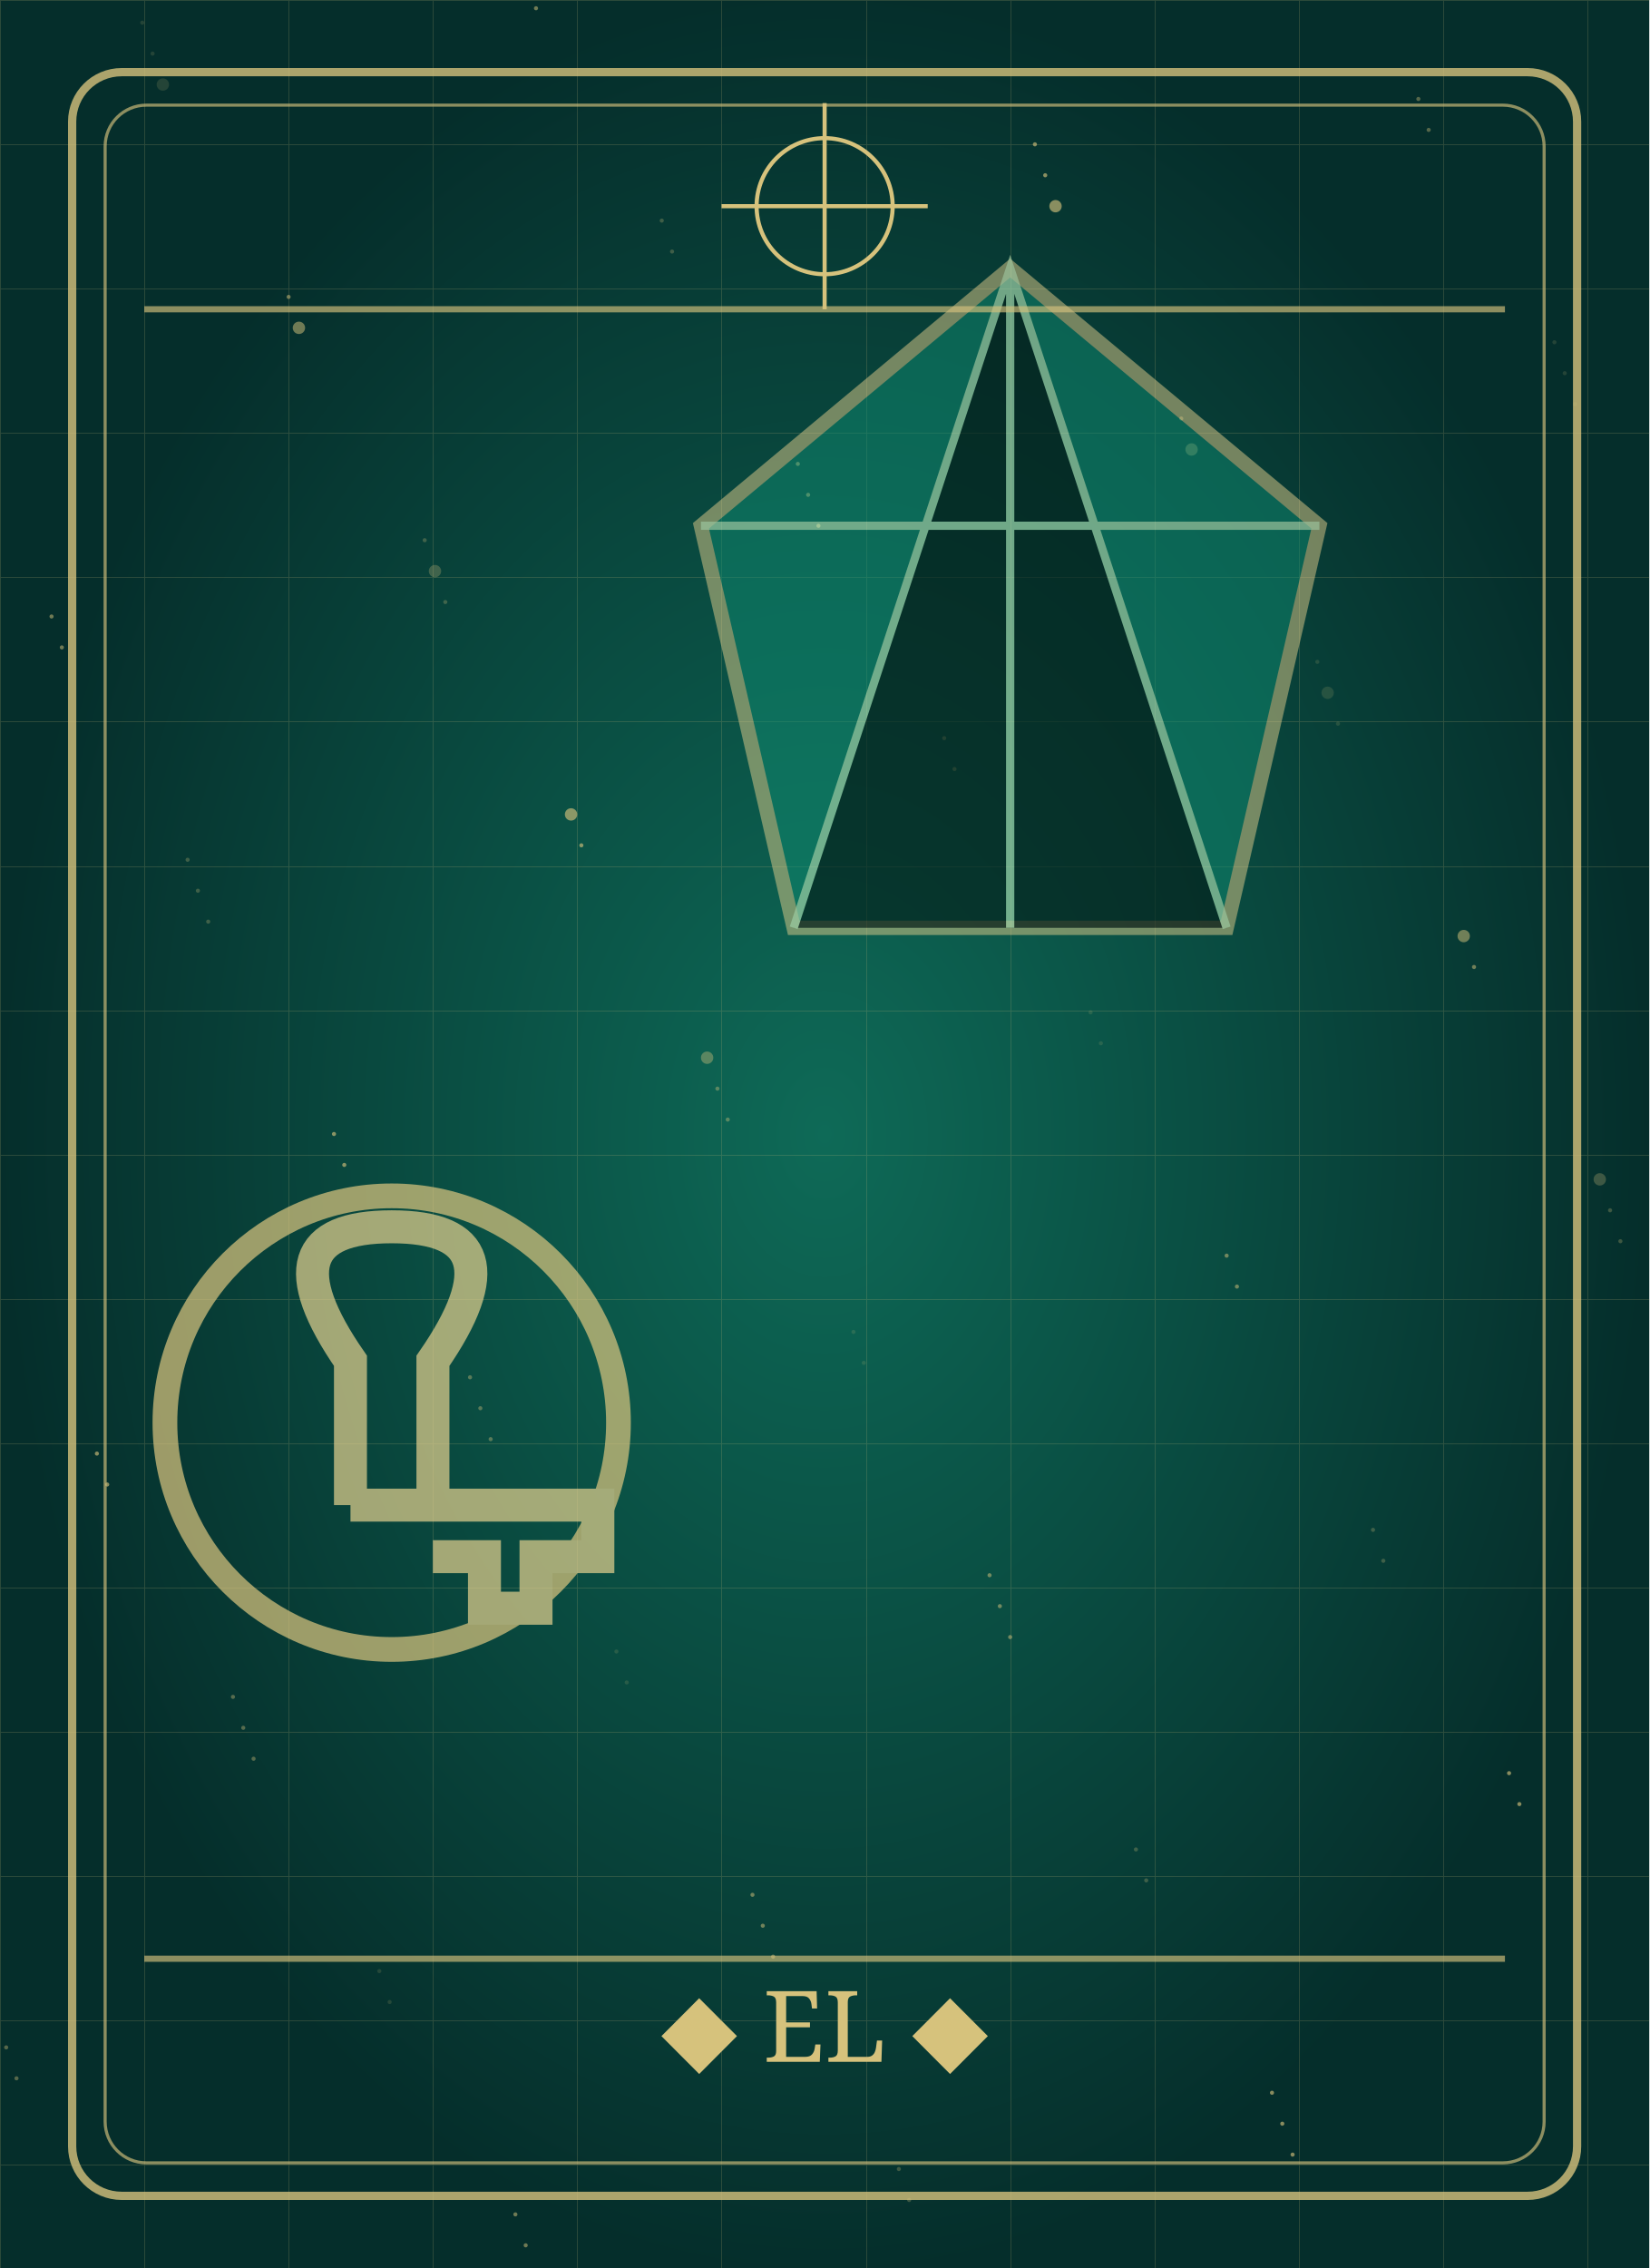
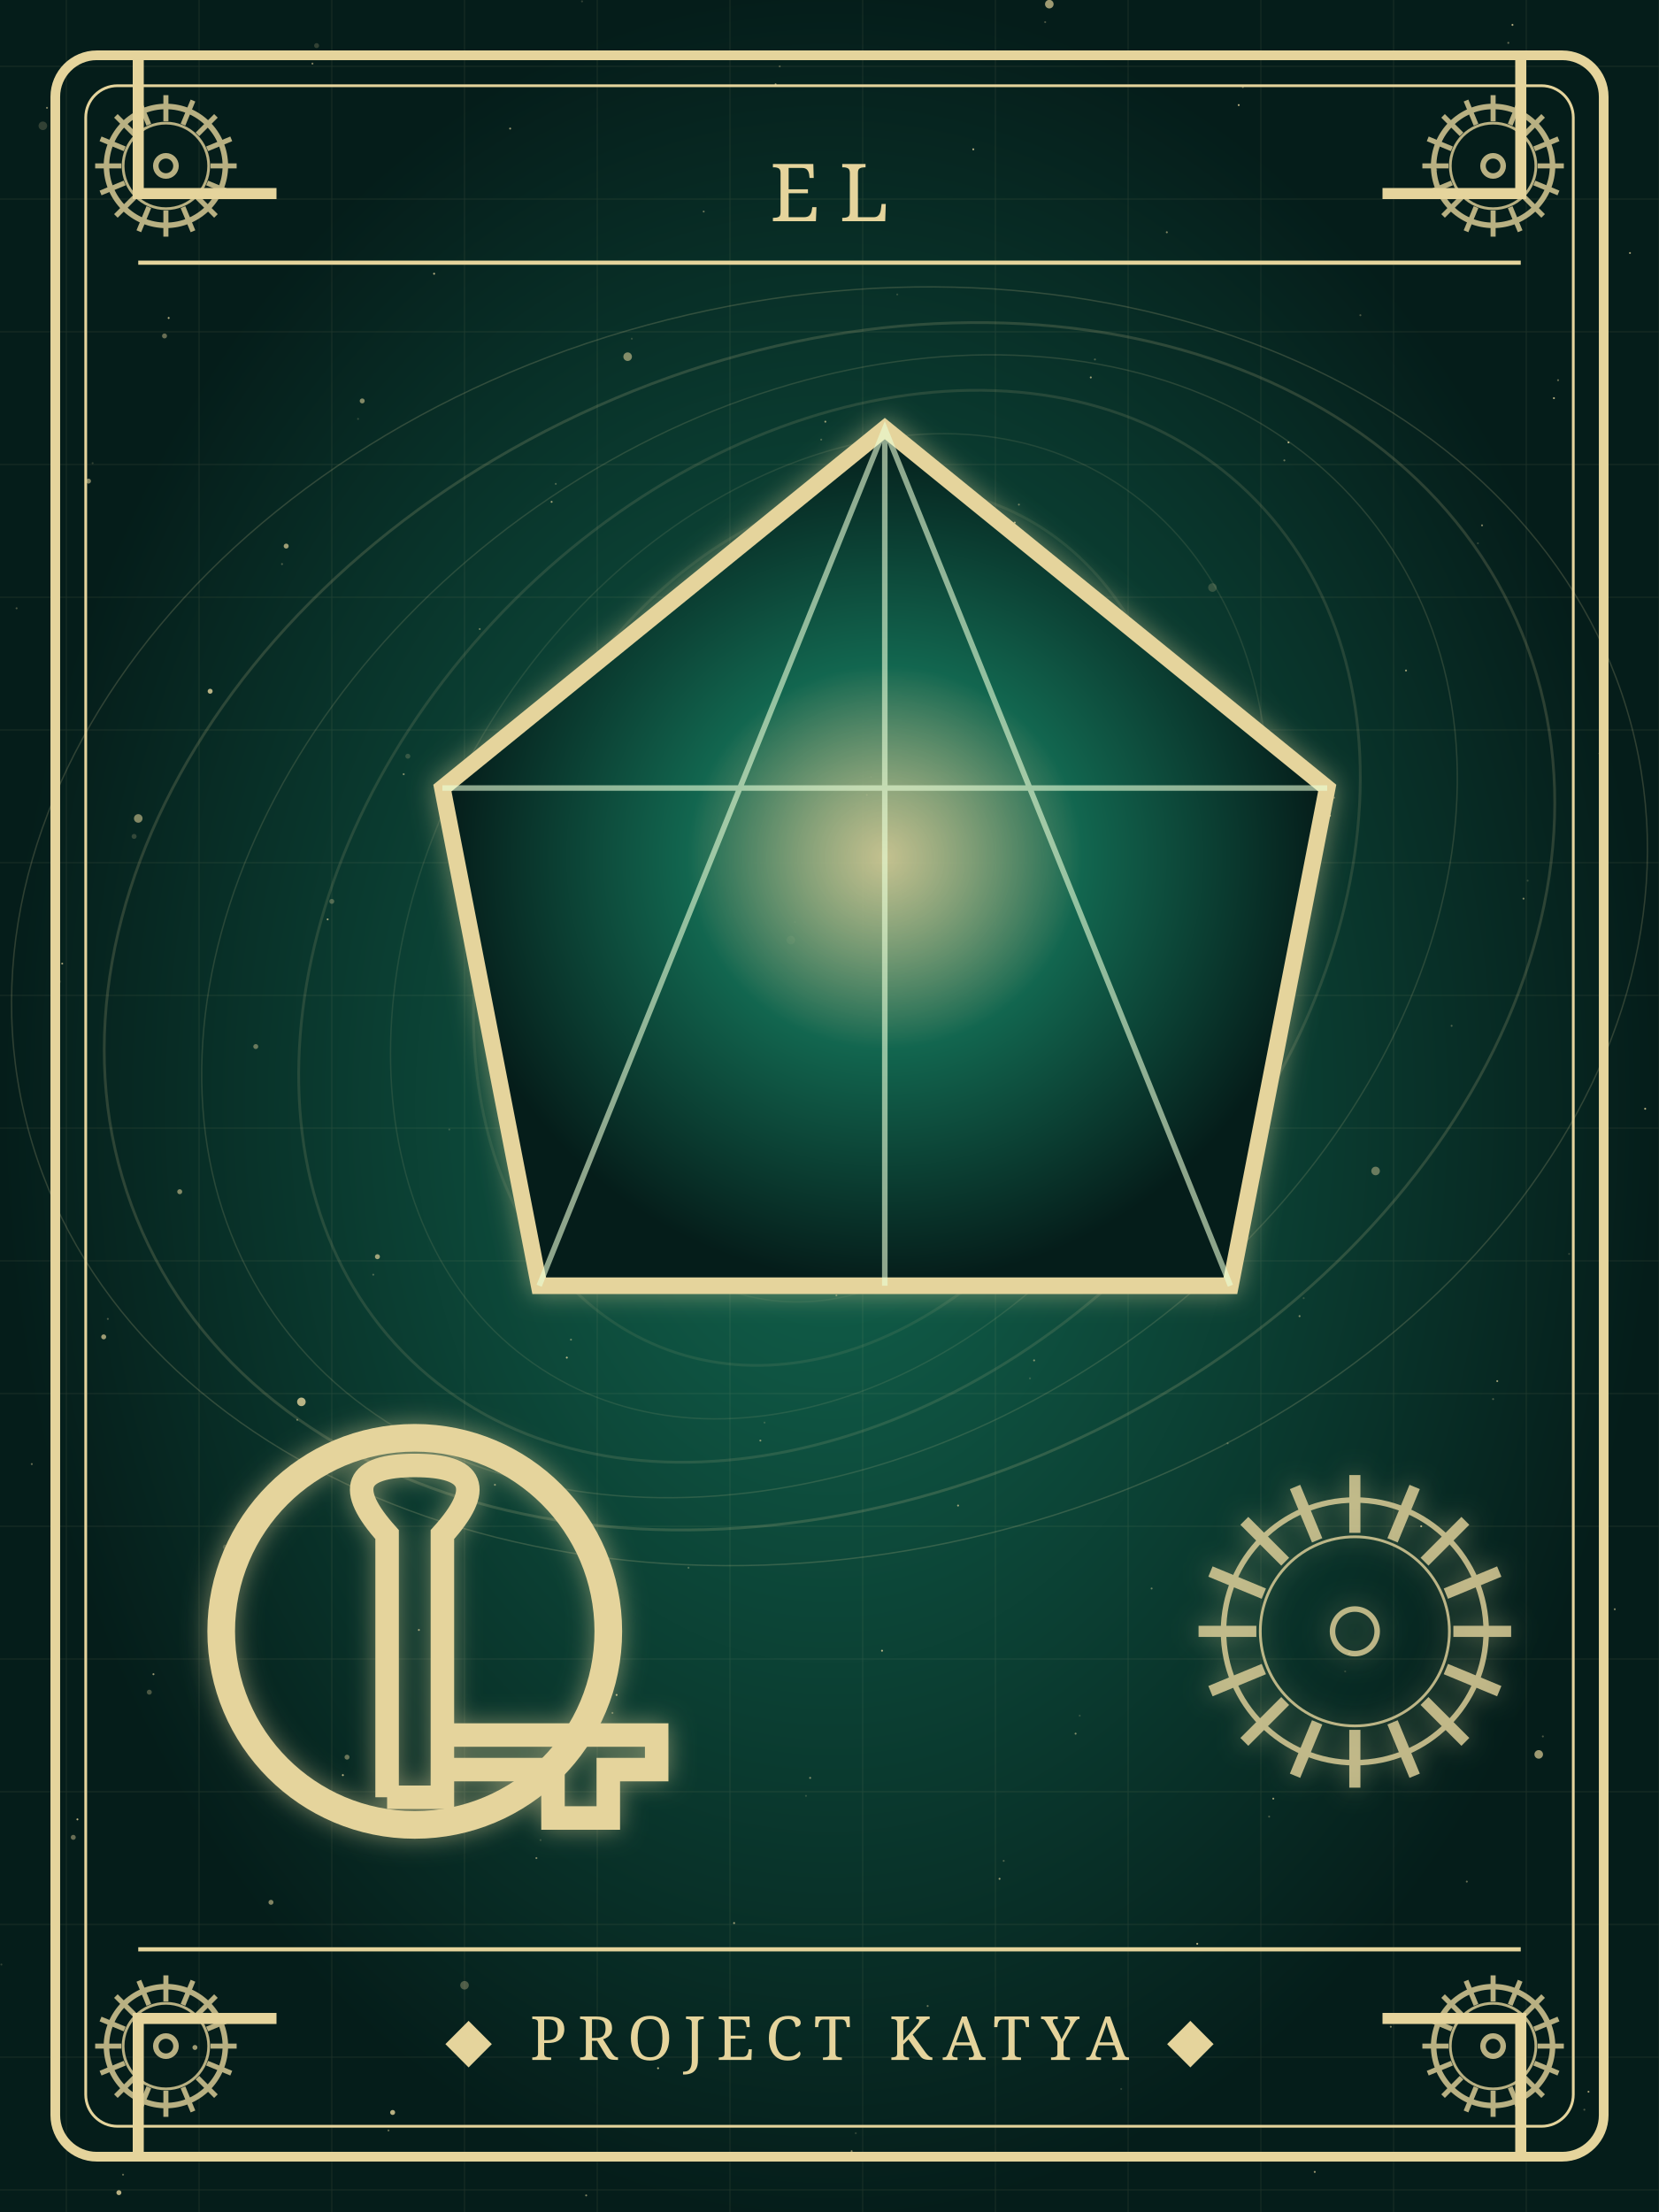
- <svg xmlns="http://www.w3.org/2000/svg" viewBox="0 0 800 1100">
+ <svg xmlns="http://www.w3.org/2000/svg" viewBox="0 0 1200 1600">
  <defs>
-     <radialGradient id="g">
-       <stop stop-color="#0e6a57" />
-       <stop offset="1" stop-color="#052e2b" />
+     <radialGradient id="bg">
+       <stop stop-color="#12664f" />
+       <stop offset="1" stop-color="#051d1a" />
    </radialGradient>
-     <pattern id="mesh" width="70" height="70" patternUnits="userSpaceOnUse">
-       <path d="M70 0H0V70" fill="none" stroke="#d6c27c" stroke-width=".8" opacity=".2" />
+     <radialGradient id="planet">
+       <stop stop-color="#e5d49c" stop-opacity=".75" />
+       <stop offset=".45" stop-color="#12664f" />
+       <stop offset="1" stop-color="#051d1a" />
+     </radialGradient>
+     <pattern id="stars" width="96" height="96" patternUnits="userSpaceOnUse">
+       <path d="M0 48H96M48 0V96" stroke="#e5d49c" stroke-width=".5" opacity=".12" />
    </pattern>
+     <filter id="glow">
+       <feGaussianBlur stdDeviation="9" />
+     </filter>
  </defs>
-   <rect width="800" height="1100" fill="url(#g)" />
-   <rect width="800" height="1100" fill="url(#mesh)" />
-   <circle cx="79" cy="41" r="3" fill="#d6c27c" opacity="0.15" />
-   <circle cx="216" cy="292" r="1" fill="#d6c27c" opacity="0.27" />
-   <circle cx="353" cy="543" r="1" fill="#d6c27c" opacity="0.39" />
-   <circle cx="490" cy="794" r="1" fill="#d6c27c" opacity="0.51" />
-   <circle cx="627" cy="1045" r="1" fill="#d6c27c" opacity="0.63" />
-   <circle cx="764" cy="196" r="1" fill="#d6c27c" opacity="0.15" />
-   <circle cx="101" cy="447" r="1" fill="#d6c27c" opacity="0.27" />
-   <circle cx="238" cy="698" r="1" fill="#d6c27c" opacity="0.39" />
-   <circle cx="375" cy="949" r="1" fill="#d6c27c" opacity="0.51" />
-   <circle cx="512" cy="100" r="3" fill="#d6c27c" opacity="0.63" />
-   <circle cx="649" cy="351" r="1" fill="#d6c27c" opacity="0.15" />
-   <circle cx="786" cy="602" r="1" fill="#d6c27c" opacity="0.27" />
-   <circle cx="123" cy="853" r="1" fill="#d6c27c" opacity="0.39" />
-   <circle cx="260" cy="4" r="1" fill="#d6c27c" opacity="0.51" />
-   <circle cx="397" cy="255" r="1" fill="#d6c27c" opacity="0.63" />
-   <circle cx="534" cy="506" r="1" fill="#d6c27c" opacity="0.15" />
-   <circle cx="671" cy="757" r="1" fill="#d6c27c" opacity="0.27" />
-   <circle cx="8" cy="1008" r="1" fill="#d6c27c" opacity="0.39" />
-   <circle cx="145" cy="159" r="3" fill="#d6c27c" opacity="0.51" />
-   <circle cx="282" cy="410" r="1" fill="#d6c27c" opacity="0.63" />
-   <circle cx="419" cy="661" r="1" fill="#d6c27c" opacity="0.15" />
-   <circle cx="556" cy="912" r="1" fill="#d6c27c" opacity="0.27" />
-   <circle cx="693" cy="63" r="1" fill="#d6c27c" opacity="0.39" />
-   <circle cx="30" cy="314" r="1" fill="#d6c27c" opacity="0.51" />
-   <circle cx="167" cy="565" r="1" fill="#d6c27c" opacity="0.63" />
-   <circle cx="304" cy="816" r="1" fill="#d6c27c" opacity="0.15" />
-   <circle cx="441" cy="1067" r="1" fill="#d6c27c" opacity="0.27" />
-   <circle cx="578" cy="218" r="3" fill="#d6c27c" opacity="0.39" />
-   <circle cx="715" cy="469" r="1" fill="#d6c27c" opacity="0.51" />
-   <circle cx="52" cy="720" r="1" fill="#d6c27c" opacity="0.63" />
-   <circle cx="189" cy="971" r="1" fill="#d6c27c" opacity="0.15" />
-   <circle cx="326" cy="122" r="1" fill="#d6c27c" opacity="0.27" />
-   <circle cx="463" cy="373" r="1" fill="#d6c27c" opacity="0.39" />
-   <circle cx="600" cy="624" r="1" fill="#d6c27c" opacity="0.51" />
-   <circle cx="737" cy="875" r="1" fill="#d6c27c" opacity="0.63" />
-   <circle cx="74" cy="26" r="1" fill="#d6c27c" opacity="0.15" />
-   <circle cx="211" cy="277" r="3" fill="#d6c27c" opacity="0.27" />
-   <circle cx="348" cy="528" r="1" fill="#d6c27c" opacity="0.39" />
-   <circle cx="485" cy="779" r="1" fill="#d6c27c" opacity="0.51" />
-   <circle cx="622" cy="1030" r="1" fill="#d6c27c" opacity="0.63" />
-   <circle cx="759" cy="181" r="1" fill="#d6c27c" opacity="0.15" />
-   <circle cx="96" cy="432" r="1" fill="#d6c27c" opacity="0.27" />
-   <circle cx="233" cy="683" r="1" fill="#d6c27c" opacity="0.39" />
-   <circle cx="370" cy="934" r="1" fill="#d6c27c" opacity="0.51" />
-   <circle cx="507" cy="85" r="1" fill="#d6c27c" opacity="0.63" />
-   <circle cx="644" cy="336" r="3" fill="#d6c27c" opacity="0.15" />
-   <circle cx="781" cy="587" r="1" fill="#d6c27c" opacity="0.27" />
-   <circle cx="118" cy="838" r="1" fill="#d6c27c" opacity="0.39" />
-   <circle cx="255" cy="1089" r="1" fill="#d6c27c" opacity="0.51" />
-   <circle cx="392" cy="240" r="1" fill="#d6c27c" opacity="0.63" />
-   <circle cx="529" cy="491" r="1" fill="#d6c27c" opacity="0.15" />
-   <circle cx="666" cy="742" r="1" fill="#d6c27c" opacity="0.27" />
-   <circle cx="3" cy="993" r="1" fill="#d6c27c" opacity="0.39" />
-   <circle cx="140" cy="144" r="1" fill="#d6c27c" opacity="0.51" />
-   <circle cx="277" cy="395" r="3" fill="#d6c27c" opacity="0.63" />
-   <circle cx="414" cy="646" r="1" fill="#d6c27c" opacity="0.15" />
-   <circle cx="551" cy="897" r="1" fill="#d6c27c" opacity="0.27" />
-   <circle cx="688" cy="48" r="1" fill="#d6c27c" opacity="0.39" />
-   <circle cx="25" cy="299" r="1" fill="#d6c27c" opacity="0.51" />
-   <circle cx="162" cy="550" r="1" fill="#d6c27c" opacity="0.63" />
-   <circle cx="299" cy="801" r="1" fill="#d6c27c" opacity="0.15" />
-   <circle cx="436" cy="1052" r="1" fill="#d6c27c" opacity="0.27" />
-   <circle cx="573" cy="203" r="1" fill="#d6c27c" opacity="0.39" />
-   <circle cx="710" cy="454" r="3" fill="#d6c27c" opacity="0.51" />
-   <circle cx="47" cy="705" r="1" fill="#d6c27c" opacity="0.63" />
-   <circle cx="184" cy="956" r="1" fill="#d6c27c" opacity="0.15" />
-   <circle cx="321" cy="107" r="1" fill="#d6c27c" opacity="0.27" />
-   <circle cx="458" cy="358" r="1" fill="#d6c27c" opacity="0.39" />
-   <circle cx="595" cy="609" r="1" fill="#d6c27c" opacity="0.51" />
-   <circle cx="732" cy="860" r="1" fill="#d6c27c" opacity="0.63" />
-   <circle cx="69" cy="11" r="1" fill="#d6c27c" opacity="0.15" />
-   <circle cx="206" cy="262" r="1" fill="#d6c27c" opacity="0.27" />
-   <circle cx="343" cy="513" r="3" fill="#d6c27c" opacity="0.39" />
-   <circle cx="480" cy="764" r="1" fill="#d6c27c" opacity="0.51" />
-   <circle cx="617" cy="1015" r="1" fill="#d6c27c" opacity="0.63" />
-   <circle cx="754" cy="166" r="1" fill="#d6c27c" opacity="0.15" />
-   <circle cx="91" cy="417" r="1" fill="#d6c27c" opacity="0.27" />
-   <circle cx="228" cy="668" r="1" fill="#d6c27c" opacity="0.39" />
-   <circle cx="365" cy="919" r="1" fill="#d6c27c" opacity="0.51" />
-   <circle cx="502" cy="70" r="1" fill="#d6c27c" opacity="0.63" />
-   <circle cx="639" cy="321" r="1" fill="#d6c27c" opacity="0.15" />
-   <circle cx="776" cy="572" r="3" fill="#d6c27c" opacity="0.27" />
-   <circle cx="113" cy="823" r="1" fill="#d6c27c" opacity="0.39" />
-   <circle cx="250" cy="1074" r="1" fill="#d6c27c" opacity="0.51" />
-   <circle cx="387" cy="225" r="1" fill="#d6c27c" opacity="0.63" />
-   <g opacity=".7">
-     <g transform="translate(490 320)">
-       <path d="M0 -190L150 -65 105 130 -105 130 -150 -65Z" fill="#0e8b72" stroke="#e5ce8c" stroke-width="7" opacity=".7" />
-       <path d="M0 -190V130M-150 -65H150M-105 130L0 -190 105 130" stroke="#d8f9c4" stroke-width="4" opacity=".7" />
+   <rect width="1200" height="1600" fill="url(#bg)" />
+   <rect width="1200" height="1600" fill="url(#stars)" />
+   <circle cx="31" cy="91" r="3.1" fill="#e5d49c" opacity="0.2" />
+   <circle cx="204" cy="408" r="0.7" fill="#e5d49c" opacity="0.32" />
+   <circle cx="377" cy="725" r="0.7" fill="#e5d49c" opacity="0.44" />
+   <circle cx="550" cy="1042" r="0.7" fill="#e5d49c" opacity="0.56" />
+   <circle cx="723" cy="1359" r="0.7" fill="#e5d49c" opacity="0.68" />
+   <circle cx="896" cy="76" r="0.7" fill="#e5d49c" opacity="0.8" />
+   <circle cx="1069" cy="393" r="0.7" fill="#e5d49c" opacity="0.2" />
+   <circle cx="42" cy="710" r="1.8" fill="#e5d49c" opacity="0.32" />
+   <circle cx="215" cy="1027" r="0.7" fill="#e5d49c" opacity="0.44" />
+   <circle cx="388" cy="1344" r="0.7" fill="#e5d49c" opacity="0.56" />
+   <circle cx="561" cy="61" r="0.7" fill="#e5d49c" opacity="0.68" />
+   <circle cx="734" cy="378" r="0.7" fill="#e5d49c" opacity="0.8" />
+   <circle cx="907" cy="695" r="0.7" fill="#e5d49c" opacity="0.2" />
+   <circle cx="1080" cy="1012" r="0.7" fill="#e5d49c" opacity="0.32" />
+   <circle cx="53" cy="1329" r="1.8" fill="#e5d49c" opacity="0.44" />
+   <circle cx="226" cy="46" r="0.7" fill="#e5d49c" opacity="0.56" />
+   <circle cx="399" cy="363" r="0.7" fill="#e5d49c" opacity="0.68" />
+   <circle cx="572" cy="680" r="3.1" fill="#e5d49c" opacity="0.8" />
+   <circle cx="745" cy="997" r="0.7" fill="#e5d49c" opacity="0.2" />
+   <circle cx="918" cy="1314" r="0.7" fill="#e5d49c" opacity="0.32" />
+   <circle cx="1091" cy="31" r="0.7" fill="#e5d49c" opacity="0.44" />
+   <circle cx="64" cy="348" r="1.8" fill="#e5d49c" opacity="0.56" />
+   <circle cx="237" cy="665" r="0.7" fill="#e5d49c" opacity="0.68" />
+   <circle cx="410" cy="982" r="0.7" fill="#e5d49c" opacity="0.8" />
+   <circle cx="583" cy="1299" r="0.7" fill="#e5d49c" opacity="0.2" />
+   <circle cx="756" cy="16" r="0.7" fill="#e5d49c" opacity="0.32" />
+   <circle cx="929" cy="333" r="0.7" fill="#e5d49c" opacity="0.44" />
+   <circle cx="1102" cy="650" r="0.7" fill="#e5d49c" opacity="0.56" />
+   <circle cx="75" cy="967" r="1.8" fill="#e5d49c" opacity="0.68" />
+   <circle cx="248" cy="1284" r="0.7" fill="#e5d49c" opacity="0.8" />
+   <circle cx="421" cy="1" r="0.7" fill="#e5d49c" opacity="0.2" />
+   <circle cx="594" cy="318" r="0.7" fill="#e5d49c" opacity="0.32" />
+   <circle cx="767" cy="635" r="0.7" fill="#e5d49c" opacity="0.44" />
+   <circle cx="940" cy="952" r="0.7" fill="#e5d49c" opacity="0.56" />
+   <circle cx="1113" cy="1269" r="3.1" fill="#e5d49c" opacity="0.68" />
+   <circle cx="86" cy="1586" r="1.8" fill="#e5d49c" opacity="0.8" />
+   <circle cx="259" cy="303" r="0.7" fill="#e5d49c" opacity="0.2" />
+   <circle cx="432" cy="620" r="0.7" fill="#e5d49c" opacity="0.32" />
+   <circle cx="605" cy="937" r="0.7" fill="#e5d49c" opacity="0.44" />
+   <circle cx="778" cy="1254" r="0.7" fill="#e5d49c" opacity="0.56" />
+   <circle cx="951" cy="1571" r="0.7" fill="#e5d49c" opacity="0.68" />
+   <circle cx="1124" cy="288" r="0.7" fill="#e5d49c" opacity="0.8" />
+   <circle cx="97" cy="605" r="1.8" fill="#e5d49c" opacity="0.2" />
+   <circle cx="270" cy="922" r="0.7" fill="#e5d49c" opacity="0.32" />
+   <circle cx="443" cy="1239" r="0.7" fill="#e5d49c" opacity="0.44" />
+   <circle cx="616" cy="1556" r="0.7" fill="#e5d49c" opacity="0.56" />
+   <circle cx="789" cy="273" r="0.7" fill="#e5d49c" opacity="0.68" />
+   <circle cx="962" cy="590" r="0.7" fill="#e5d49c" opacity="0.8" />
+   <circle cx="1135" cy="907" r="0.7" fill="#e5d49c" opacity="0.2" />
+   <circle cx="108" cy="1224" r="1.8" fill="#e5d49c" opacity="0.32" />
+   <circle cx="281" cy="1541" r="0.7" fill="#e5d49c" opacity="0.44" />
+   <circle cx="454" cy="258" r="3.1" fill="#e5d49c" opacity="0.56" />
+   <circle cx="627" cy="575" r="0.7" fill="#e5d49c" opacity="0.68" />
+   <circle cx="800" cy="892" r="0.7" fill="#e5d49c" opacity="0.8" />
+   <circle cx="973" cy="1209" r="0.7" fill="#e5d49c" opacity="0.2" />
+   <circle cx="1146" cy="1526" r="0.7" fill="#e5d49c" opacity="0.32" />
+   <circle cx="119" cy="243" r="1.8" fill="#e5d49c" opacity="0.44" />
+   <circle cx="292" cy="560" r="0.7" fill="#e5d49c" opacity="0.56" />
+   <circle cx="465" cy="877" r="0.7" fill="#e5d49c" opacity="0.68" />
+   <circle cx="638" cy="1194" r="0.7" fill="#e5d49c" opacity="0.8" />
+   <circle cx="811" cy="1511" r="0.7" fill="#e5d49c" opacity="0.2" />
+   <circle cx="984" cy="228" r="0.7" fill="#e5d49c" opacity="0.32" />
+   <circle cx="1157" cy="545" r="0.7" fill="#e5d49c" opacity="0.44" />
+   <circle cx="130" cy="862" r="1.8" fill="#e5d49c" opacity="0.56" />
+   <circle cx="303" cy="1179" r="0.7" fill="#e5d49c" opacity="0.68" />
+   <circle cx="476" cy="1496" r="0.7" fill="#e5d49c" opacity="0.8" />
+   <circle cx="649" cy="213" r="0.7" fill="#e5d49c" opacity="0.2" />
+   <circle cx="822" cy="530" r="0.7" fill="#e5d49c" opacity="0.32" />
+   <circle cx="995" cy="847" r="3.1" fill="#e5d49c" opacity="0.44" />
+   <circle cx="1168" cy="1164" r="0.7" fill="#e5d49c" opacity="0.56" />
+   <circle cx="141" cy="1481" r="1.8" fill="#e5d49c" opacity="0.68" />
+   <circle cx="314" cy="198" r="0.7" fill="#e5d49c" opacity="0.8" />
+   <circle cx="487" cy="515" r="0.7" fill="#e5d49c" opacity="0.2" />
+   <circle cx="660" cy="832" r="0.7" fill="#e5d49c" opacity="0.32" />
+   <circle cx="833" cy="1149" r="0.7" fill="#e5d49c" opacity="0.44" />
+   <circle cx="1006" cy="1466" r="0.7" fill="#e5d49c" opacity="0.56" />
+   <circle cx="1179" cy="183" r="0.7" fill="#e5d49c" opacity="0.68" />
+   <circle cx="152" cy="500" r="1.8" fill="#e5d49c" opacity="0.8" />
+   <circle cx="325" cy="817" r="0.7" fill="#e5d49c" opacity="0.2" />
+   <circle cx="498" cy="1134" r="0.7" fill="#e5d49c" opacity="0.32" />
+   <circle cx="671" cy="1451" r="0.7" fill="#e5d49c" opacity="0.44" />
+   <circle cx="844" cy="168" r="0.7" fill="#e5d49c" opacity="0.56" />
+   <circle cx="1017" cy="485" r="0.7" fill="#e5d49c" opacity="0.68" />
+   <circle cx="1190" cy="802" r="0.7" fill="#e5d49c" opacity="0.8" />
+   <circle cx="163" cy="1119" r="1.8" fill="#e5d49c" opacity="0.2" />
+   <circle cx="336" cy="1436" r="3.1" fill="#e5d49c" opacity="0.32" />
+   <circle cx="509" cy="153" r="0.7" fill="#e5d49c" opacity="0.44" />
+   <circle cx="682" cy="470" r="0.7" fill="#e5d49c" opacity="0.56" />
+   <circle cx="855" cy="787" r="0.7" fill="#e5d49c" opacity="0.68" />
+   <circle cx="1028" cy="1104" r="0.7" fill="#e5d49c" opacity="0.8" />
+   <circle cx="1" cy="1421" r="0.7" fill="#e5d49c" opacity="0.2" />
+   <circle cx="174" cy="138" r="1.8" fill="#e5d49c" opacity="0.32" />
+   <circle cx="347" cy="455" r="0.7" fill="#e5d49c" opacity="0.44" />
+   <circle cx="520" cy="772" r="0.7" fill="#e5d49c" opacity="0.56" />
+   <circle cx="693" cy="1089" r="0.7" fill="#e5d49c" opacity="0.68" />
+   <circle cx="866" cy="1406" r="0.7" fill="#e5d49c" opacity="0.8" />
+   <circle cx="1039" cy="123" r="0.7" fill="#e5d49c" opacity="0.2" />
+   <circle cx="12" cy="440" r="0.7" fill="#e5d49c" opacity="0.32" />
+   <circle cx="185" cy="757" r="1.8" fill="#e5d49c" opacity="0.44" />
+   <circle cx="358" cy="1074" r="0.7" fill="#e5d49c" opacity="0.56" />
+   <circle cx="531" cy="1391" r="0.7" fill="#e5d49c" opacity="0.68" />
+   <circle cx="704" cy="108" r="0.7" fill="#e5d49c" opacity="0.8" />
+   <circle cx="877" cy="425" r="3.1" fill="#e5d49c" opacity="0.2" />
+   <circle cx="1050" cy="742" r="0.7" fill="#e5d49c" opacity="0.32" />
+   <circle cx="23" cy="1059" r="0.7" fill="#e5d49c" opacity="0.44" />
+   <circle cx="196" cy="1376" r="1.8" fill="#e5d49c" opacity="0.56" />
+   <circle cx="369" cy="93" r="0.7" fill="#e5d49c" opacity="0.68" />
+   <circle cx="542" cy="410" r="0.7" fill="#e5d49c" opacity="0.8" />
+   <circle cx="715" cy="727" r="0.7" fill="#e5d49c" opacity="0.2" />
+   <circle cx="888" cy="1044" r="0.7" fill="#e5d49c" opacity="0.32" />
+   <circle cx="1061" cy="1361" r="0.7" fill="#e5d49c" opacity="0.44" />
+   <circle cx="34" cy="78" r="0.7" fill="#e5d49c" opacity="0.56" />
+   <circle cx="207" cy="395" r="1.8" fill="#e5d49c" opacity="0.68" />
+   <circle cx="380" cy="712" r="0.7" fill="#e5d49c" opacity="0.8" />
+   <circle cx="553" cy="1029" r="0.7" fill="#e5d49c" opacity="0.2" />
+   <circle cx="726" cy="1346" r="0.7" fill="#e5d49c" opacity="0.32" />
+   <circle cx="899" cy="63" r="0.7" fill="#e5d49c" opacity="0.44" />
+   <circle cx="1072" cy="380" r="0.7" fill="#e5d49c" opacity="0.56" />
+   <circle cx="45" cy="697" r="0.7" fill="#e5d49c" opacity="0.68" />
+   <circle cx="218" cy="1014" r="3.1" fill="#e5d49c" opacity="0.8" />
+   <circle cx="391" cy="1331" r="0.7" fill="#e5d49c" opacity="0.2" />
+   <circle cx="564" cy="48" r="0.7" fill="#e5d49c" opacity="0.32" />
+   <circle cx="737" cy="365" r="0.7" fill="#e5d49c" opacity="0.44" />
+   <circle cx="910" cy="682" r="0.7" fill="#e5d49c" opacity="0.56" />
+   <circle cx="1083" cy="999" r="0.7" fill="#e5d49c" opacity="0.68" />
+   <circle cx="56" cy="1316" r="0.7" fill="#e5d49c" opacity="0.8" />
+   <circle cx="229" cy="33" r="1.8" fill="#e5d49c" opacity="0.2" />
+   <circle cx="402" cy="350" r="0.7" fill="#e5d49c" opacity="0.32" />
+   <circle cx="575" cy="667" r="0.7" fill="#e5d49c" opacity="0.44" />
+   <circle cx="748" cy="984" r="0.7" fill="#e5d49c" opacity="0.56" />
+   <circle cx="921" cy="1301" r="0.7" fill="#e5d49c" opacity="0.68" />
+   <circle cx="1094" cy="18" r="0.7" fill="#e5d49c" opacity="0.8" />
+   <circle cx="67" cy="335" r="0.7" fill="#e5d49c" opacity="0.2" />
+   <circle cx="240" cy="652" r="1.8" fill="#e5d49c" opacity="0.32" />
+   <circle cx="413" cy="969" r="0.7" fill="#e5d49c" opacity="0.44" />
+   <circle cx="586" cy="1286" r="0.7" fill="#e5d49c" opacity="0.56" />
+   <circle cx="759" cy="3" r="3.1" fill="#e5d49c" opacity="0.68" />
+   <circle cx="932" cy="320" r="0.7" fill="#e5d49c" opacity="0.8" />
+   <circle cx="1105" cy="637" r="0.7" fill="#e5d49c" opacity="0.2" />
+   <circle cx="78" cy="954" r="0.7" fill="#e5d49c" opacity="0.32" />
+   <circle cx="251" cy="1271" r="1.8" fill="#e5d49c" opacity="0.44" />
+   <circle cx="424" cy="1588" r="0.7" fill="#e5d49c" opacity="0.56" />
+   <circle cx="597" cy="305" r="0.7" fill="#e5d49c" opacity="0.68" />
+   <circle cx="770" cy="622" r="0.7" fill="#e5d49c" opacity="0.8" />
+   <circle cx="943" cy="939" r="0.7" fill="#e5d49c" opacity="0.2" />
+   <circle cx="1116" cy="1256" r="0.7" fill="#e5d49c" opacity="0.32" />
+   <circle cx="89" cy="1573" r="0.7" fill="#e5d49c" opacity="0.44" />
+   <circle cx="262" cy="290" r="1.8" fill="#e5d49c" opacity="0.56" />
+   <circle cx="435" cy="607" r="0.7" fill="#e5d49c" opacity="0.68" />
+   <circle cx="608" cy="924" r="0.7" fill="#e5d49c" opacity="0.8" />
+   <circle cx="781" cy="1241" r="0.7" fill="#e5d49c" opacity="0.2" />
+   <circle cx="954" cy="1558" r="0.7" fill="#e5d49c" opacity="0.32" />
+   <circle cx="1127" cy="275" r="0.7" fill="#e5d49c" opacity="0.44" />
+   <circle cx="100" cy="592" r="3.1" fill="#e5d49c" opacity="0.56" />
+   <circle cx="273" cy="909" r="1.8" fill="#e5d49c" opacity="0.68" />
+   <circle cx="446" cy="1226" r="0.7" fill="#e5d49c" opacity="0.8" />
+   <circle cx="619" cy="1543" r="0.7" fill="#e5d49c" opacity="0.2" />
+   <circle cx="792" cy="260" r="0.7" fill="#e5d49c" opacity="0.32" />
+   <circle cx="965" cy="577" r="0.7" fill="#e5d49c" opacity="0.44" />
+   <circle cx="1138" cy="894" r="0.7" fill="#e5d49c" opacity="0.56" />
+   <circle cx="111" cy="1211" r="0.7" fill="#e5d49c" opacity="0.68" />
+   <circle cx="284" cy="1528" r="1.8" fill="#e5d49c" opacity="0.8" />
+   <circle cx="457" cy="245" r="0.7" fill="#e5d49c" opacity="0.2" />
+   <circle cx="630" cy="562" r="0.7" fill="#e5d49c" opacity="0.32" />
+   <circle cx="803" cy="879" r="0.7" fill="#e5d49c" opacity="0.44" />
+   <circle cx="976" cy="1196" r="0.7" fill="#e5d49c" opacity="0.56" />
+   <circle cx="1149" cy="1513" r="0.7" fill="#e5d49c" opacity="0.68" />
+   <circle cx="122" cy="230" r="0.7" fill="#e5d49c" opacity="0.8" />
+   <circle cx="295" cy="547" r="1.8" fill="#e5d49c" opacity="0.2" />
+   <circle cx="468" cy="864" r="0.7" fill="#e5d49c" opacity="0.32" />
+   <ellipse cx="600" cy="670" rx="160" ry="220" fill="none" stroke="#e5d49c" stroke-width="2" opacity="0.05" transform="rotate(0 600 670)" />
+   <ellipse cx="600" cy="670" rx="202" ry="274" fill="none" stroke="#e5d49c" stroke-width="1" opacity="0.07" transform="rotate(11 600 670)" />
+   <ellipse cx="600" cy="670" rx="244" ry="328" fill="none" stroke="#e5d49c" stroke-width="2" opacity="0.09" transform="rotate(22 600 670)" />
+   <ellipse cx="600" cy="670" rx="286" ry="382" fill="none" stroke="#e5d49c" stroke-width="1" opacity="0.11" transform="rotate(33 600 670)" />
+   <ellipse cx="600" cy="670" rx="328" ry="436" fill="none" stroke="#e5d49c" stroke-width="2" opacity="0.13" transform="rotate(44 600 670)" />
+   <ellipse cx="600" cy="670" rx="370" ry="490" fill="none" stroke="#e5d49c" stroke-width="1" opacity="0.15" transform="rotate(55 600 670)" />
+   <ellipse cx="600" cy="670" rx="412" ry="544" fill="none" stroke="#e5d49c" stroke-width="2" opacity="0.17" transform="rotate(66 600 670)" />
+   <ellipse cx="600" cy="670" rx="454" ry="598" fill="none" stroke="#e5d49c" stroke-width="1" opacity="0.19" transform="rotate(77 600 670)" />
+   <g opacity=".5" filter="url(#glow)">
+     <g transform="translate(640 690)">
+       <path d="M0 -380L320 -120 250 240 -250 240 -320 -120Z" fill="url(#planet)" stroke="#e5d49c" stroke-width="12" />
+       <path d="M0 -380V240M-320 -120H320M-250 240L0 -380 250 240" fill="none" stroke="#eaffd7" stroke-width="4" opacity=".6" />
    </g>
-     <g transform="translate(190 690)">
-       <circle r="110" stroke="#ddc67f" stroke-width="12" fill="none" />
-       <path d="M-20 40V-30Q-65 -95 0 -95T20 -30V40H-20M20 40H100V65H70V90H45V65H20" stroke="#e6d18f" stroke-width="16" fill="none" />
+     <g transform="translate(300 1180)" stroke="#e5d49c" fill="none">
+       <circle r="140" stroke-width="20" />
+       <path d="M-20 120V-70Q-65 -120 0 -120T20 -70V120H-20M20 75H175V100H140V135H100V100H20" stroke-width="17" />
    </g>
-   </g>
-   <rect x="35" y="35" width="730" height="1030" rx="24" fill="none" stroke="#d6c27c" stroke-width="4" opacity=".8" />
-   <rect x="51" y="51" width="698" height="998" rx="20" fill="none" stroke="#d6c27c" stroke-width="1.5" opacity=".65" />
-   <path d="M70 150H730M70 950H730" stroke="#d6c27c" stroke-width="3" opacity=".65" />
-   <g transform="translate(400 100)" stroke="#d6c27c" fill="none" stroke-width="2">
-     <circle r="33" />
-     <path d="M0 -50V50M-50 0H50" />
-   </g>
-   <g fill="#d6c27c" font-family="Georgia,serif" font-size="48" text-anchor="middle">
-     <text x="400" y="1000">◆ EL ◆</text>
+     <g transform="translate(980 1180)" stroke="#e5d49c" fill="none" opacity=".8">
+       <circle r="95" stroke-width="4" />
+       <circle r="68.4" stroke-width="2" />
+       <circle r="16.15" stroke-width="4" />
+       <path transform="rotate(0)" d="M0 -71.25V-113.05" stroke-width="8.075" />
+       <path transform="rotate(22.5)" d="M0 -71.25V-113.05" stroke-width="8.075" />
+       <path transform="rotate(45)" d="M0 -71.25V-113.05" stroke-width="8.075" />
+       <path transform="rotate(67.5)" d="M0 -71.25V-113.05" stroke-width="8.075" />
+       <path transform="rotate(90)" d="M0 -71.25V-113.05" stroke-width="8.075" />
+       <path transform="rotate(112.5)" d="M0 -71.25V-113.05" stroke-width="8.075" />
+       <path transform="rotate(135)" d="M0 -71.25V-113.05" stroke-width="8.075" />
+       <path transform="rotate(157.5)" d="M0 -71.25V-113.05" stroke-width="8.075" />
+       <path transform="rotate(180)" d="M0 -71.25V-113.05" stroke-width="8.075" />
+       <path transform="rotate(202.5)" d="M0 -71.25V-113.05" stroke-width="8.075" />
+       <path transform="rotate(225)" d="M0 -71.25V-113.05" stroke-width="8.075" />
+       <path transform="rotate(247.5)" d="M0 -71.25V-113.05" stroke-width="8.075" />
+       <path transform="rotate(270)" d="M0 -71.25V-113.05" stroke-width="8.075" />
+       <path transform="rotate(292.5)" d="M0 -71.25V-113.05" stroke-width="8.075" />
+       <path transform="rotate(315)" d="M0 -71.25V-113.05" stroke-width="8.075" />
+       <path transform="rotate(337.5)" d="M0 -71.25V-113.05" stroke-width="8.075" />
+     </g>
+   </g>
+   <g transform="translate(640 690)">
+     <path d="M0 -380L320 -120 250 240 -250 240 -320 -120Z" fill="url(#planet)" stroke="#e5d49c" stroke-width="12" />
+     <path d="M0 -380V240M-320 -120H320M-250 240L0 -380 250 240" fill="none" stroke="#eaffd7" stroke-width="4" opacity=".6" />
+   </g>
+   <g transform="translate(300 1180)" stroke="#e5d49c" fill="none">
+     <circle r="140" stroke-width="20" />
+     <path d="M-20 120V-70Q-65 -120 0 -120T20 -70V120H-20M20 75H175V100H140V135H100V100H20" stroke-width="17" />
+   </g>
+   <g transform="translate(980 1180)" stroke="#e5d49c" fill="none" opacity=".8">
+     <circle r="95" stroke-width="4" />
+     <circle r="68.4" stroke-width="2" />
+     <circle r="16.15" stroke-width="4" />
+     <path transform="rotate(0)" d="M0 -71.25V-113.05" stroke-width="8.075" />
+     <path transform="rotate(22.5)" d="M0 -71.25V-113.05" stroke-width="8.075" />
+     <path transform="rotate(45)" d="M0 -71.25V-113.05" stroke-width="8.075" />
+     <path transform="rotate(67.5)" d="M0 -71.25V-113.05" stroke-width="8.075" />
+     <path transform="rotate(90)" d="M0 -71.25V-113.05" stroke-width="8.075" />
+     <path transform="rotate(112.5)" d="M0 -71.25V-113.05" stroke-width="8.075" />
+     <path transform="rotate(135)" d="M0 -71.25V-113.05" stroke-width="8.075" />
+     <path transform="rotate(157.5)" d="M0 -71.25V-113.05" stroke-width="8.075" />
+     <path transform="rotate(180)" d="M0 -71.25V-113.05" stroke-width="8.075" />
+     <path transform="rotate(202.5)" d="M0 -71.25V-113.05" stroke-width="8.075" />
+     <path transform="rotate(225)" d="M0 -71.25V-113.05" stroke-width="8.075" />
+     <path transform="rotate(247.5)" d="M0 -71.25V-113.05" stroke-width="8.075" />
+     <path transform="rotate(270)" d="M0 -71.25V-113.05" stroke-width="8.075" />
+     <path transform="rotate(292.5)" d="M0 -71.25V-113.05" stroke-width="8.075" />
+     <path transform="rotate(315)" d="M0 -71.25V-113.05" stroke-width="8.075" />
+     <path transform="rotate(337.5)" d="M0 -71.25V-113.05" stroke-width="8.075" />
+   </g>
+   <g stroke="#e5d49c" fill="none">
+     <rect x="40" y="40" width="1120" height="1520" rx="30" stroke-width="7" />
+     <rect x="62" y="62" width="1076" height="1476" rx="23" stroke-width="2" />
+     <path d="M100 190H1100M100 1410H1100" stroke-width="3" />
+     <path d="M100 40V140H200M1100 40V140H1000M100 1560V1460H200M1100 1560V1460H1000" stroke-width="8" />
+   </g>
+   <g transform="translate(120 120)" stroke="#e5d49c" fill="none" opacity=".8">
+     <circle r="43" stroke-width="4" />
+     <circle r="30.96" stroke-width="2" />
+     <circle r="7.31" stroke-width="4" />
+     <path transform="rotate(0)" d="M0 -32.25V-51.17" stroke-width="3.655" />
+     <path transform="rotate(22.5)" d="M0 -32.25V-51.17" stroke-width="3.655" />
+     <path transform="rotate(45)" d="M0 -32.25V-51.17" stroke-width="3.655" />
+     <path transform="rotate(67.5)" d="M0 -32.25V-51.17" stroke-width="3.655" />
+     <path transform="rotate(90)" d="M0 -32.25V-51.17" stroke-width="3.655" />
+     <path transform="rotate(112.5)" d="M0 -32.25V-51.17" stroke-width="3.655" />
+     <path transform="rotate(135)" d="M0 -32.25V-51.17" stroke-width="3.655" />
+     <path transform="rotate(157.5)" d="M0 -32.25V-51.17" stroke-width="3.655" />
+     <path transform="rotate(180)" d="M0 -32.25V-51.17" stroke-width="3.655" />
+     <path transform="rotate(202.5)" d="M0 -32.25V-51.17" stroke-width="3.655" />
+     <path transform="rotate(225)" d="M0 -32.25V-51.17" stroke-width="3.655" />
+     <path transform="rotate(247.5)" d="M0 -32.25V-51.17" stroke-width="3.655" />
+     <path transform="rotate(270)" d="M0 -32.25V-51.17" stroke-width="3.655" />
+     <path transform="rotate(292.5)" d="M0 -32.25V-51.17" stroke-width="3.655" />
+     <path transform="rotate(315)" d="M0 -32.25V-51.17" stroke-width="3.655" />
+     <path transform="rotate(337.5)" d="M0 -32.25V-51.17" stroke-width="3.655" />
+   </g>
+   <g transform="translate(1080 120)" stroke="#e5d49c" fill="none" opacity=".8">
+     <circle r="43" stroke-width="4" />
+     <circle r="30.96" stroke-width="2" />
+     <circle r="7.31" stroke-width="4" />
+     <path transform="rotate(0)" d="M0 -32.25V-51.17" stroke-width="3.655" />
+     <path transform="rotate(22.5)" d="M0 -32.25V-51.17" stroke-width="3.655" />
+     <path transform="rotate(45)" d="M0 -32.25V-51.17" stroke-width="3.655" />
+     <path transform="rotate(67.5)" d="M0 -32.25V-51.17" stroke-width="3.655" />
+     <path transform="rotate(90)" d="M0 -32.25V-51.17" stroke-width="3.655" />
+     <path transform="rotate(112.5)" d="M0 -32.25V-51.17" stroke-width="3.655" />
+     <path transform="rotate(135)" d="M0 -32.25V-51.17" stroke-width="3.655" />
+     <path transform="rotate(157.5)" d="M0 -32.25V-51.17" stroke-width="3.655" />
+     <path transform="rotate(180)" d="M0 -32.25V-51.17" stroke-width="3.655" />
+     <path transform="rotate(202.5)" d="M0 -32.25V-51.17" stroke-width="3.655" />
+     <path transform="rotate(225)" d="M0 -32.25V-51.17" stroke-width="3.655" />
+     <path transform="rotate(247.5)" d="M0 -32.25V-51.17" stroke-width="3.655" />
+     <path transform="rotate(270)" d="M0 -32.25V-51.17" stroke-width="3.655" />
+     <path transform="rotate(292.5)" d="M0 -32.25V-51.17" stroke-width="3.655" />
+     <path transform="rotate(315)" d="M0 -32.25V-51.17" stroke-width="3.655" />
+     <path transform="rotate(337.5)" d="M0 -32.25V-51.17" stroke-width="3.655" />
+   </g>
+   <g transform="translate(120 1480)" stroke="#e5d49c" fill="none" opacity=".8">
+     <circle r="43" stroke-width="4" />
+     <circle r="30.96" stroke-width="2" />
+     <circle r="7.31" stroke-width="4" />
+     <path transform="rotate(0)" d="M0 -32.25V-51.17" stroke-width="3.655" />
+     <path transform="rotate(22.5)" d="M0 -32.25V-51.17" stroke-width="3.655" />
+     <path transform="rotate(45)" d="M0 -32.25V-51.17" stroke-width="3.655" />
+     <path transform="rotate(67.5)" d="M0 -32.25V-51.17" stroke-width="3.655" />
+     <path transform="rotate(90)" d="M0 -32.25V-51.17" stroke-width="3.655" />
+     <path transform="rotate(112.5)" d="M0 -32.25V-51.17" stroke-width="3.655" />
+     <path transform="rotate(135)" d="M0 -32.25V-51.17" stroke-width="3.655" />
+     <path transform="rotate(157.5)" d="M0 -32.25V-51.17" stroke-width="3.655" />
+     <path transform="rotate(180)" d="M0 -32.25V-51.17" stroke-width="3.655" />
+     <path transform="rotate(202.5)" d="M0 -32.25V-51.17" stroke-width="3.655" />
+     <path transform="rotate(225)" d="M0 -32.25V-51.17" stroke-width="3.655" />
+     <path transform="rotate(247.5)" d="M0 -32.25V-51.17" stroke-width="3.655" />
+     <path transform="rotate(270)" d="M0 -32.25V-51.17" stroke-width="3.655" />
+     <path transform="rotate(292.5)" d="M0 -32.25V-51.17" stroke-width="3.655" />
+     <path transform="rotate(315)" d="M0 -32.25V-51.17" stroke-width="3.655" />
+     <path transform="rotate(337.5)" d="M0 -32.25V-51.17" stroke-width="3.655" />
+   </g>
+   <g transform="translate(1080 1480)" stroke="#e5d49c" fill="none" opacity=".8">
+     <circle r="43" stroke-width="4" />
+     <circle r="30.96" stroke-width="2" />
+     <circle r="7.31" stroke-width="4" />
+     <path transform="rotate(0)" d="M0 -32.25V-51.17" stroke-width="3.655" />
+     <path transform="rotate(22.5)" d="M0 -32.25V-51.17" stroke-width="3.655" />
+     <path transform="rotate(45)" d="M0 -32.25V-51.17" stroke-width="3.655" />
+     <path transform="rotate(67.5)" d="M0 -32.25V-51.17" stroke-width="3.655" />
+     <path transform="rotate(90)" d="M0 -32.25V-51.17" stroke-width="3.655" />
+     <path transform="rotate(112.5)" d="M0 -32.25V-51.17" stroke-width="3.655" />
+     <path transform="rotate(135)" d="M0 -32.25V-51.17" stroke-width="3.655" />
+     <path transform="rotate(157.5)" d="M0 -32.25V-51.17" stroke-width="3.655" />
+     <path transform="rotate(180)" d="M0 -32.25V-51.17" stroke-width="3.655" />
+     <path transform="rotate(202.5)" d="M0 -32.25V-51.17" stroke-width="3.655" />
+     <path transform="rotate(225)" d="M0 -32.25V-51.17" stroke-width="3.655" />
+     <path transform="rotate(247.5)" d="M0 -32.25V-51.17" stroke-width="3.655" />
+     <path transform="rotate(270)" d="M0 -32.25V-51.17" stroke-width="3.655" />
+     <path transform="rotate(292.5)" d="M0 -32.25V-51.17" stroke-width="3.655" />
+     <path transform="rotate(315)" d="M0 -32.25V-51.17" stroke-width="3.655" />
+     <path transform="rotate(337.5)" d="M0 -32.25V-51.17" stroke-width="3.655" />
+   </g>
+   <g fill="#e5d49c" text-anchor="middle" font-family="Georgia,serif">
+     <text x="600" y="160" font-size="58" letter-spacing="14">EL</text>
+     <text x="600" y="1490" font-size="44" letter-spacing="8">◆ PROJECT KATYA ◆</text>
  </g>
</svg>
